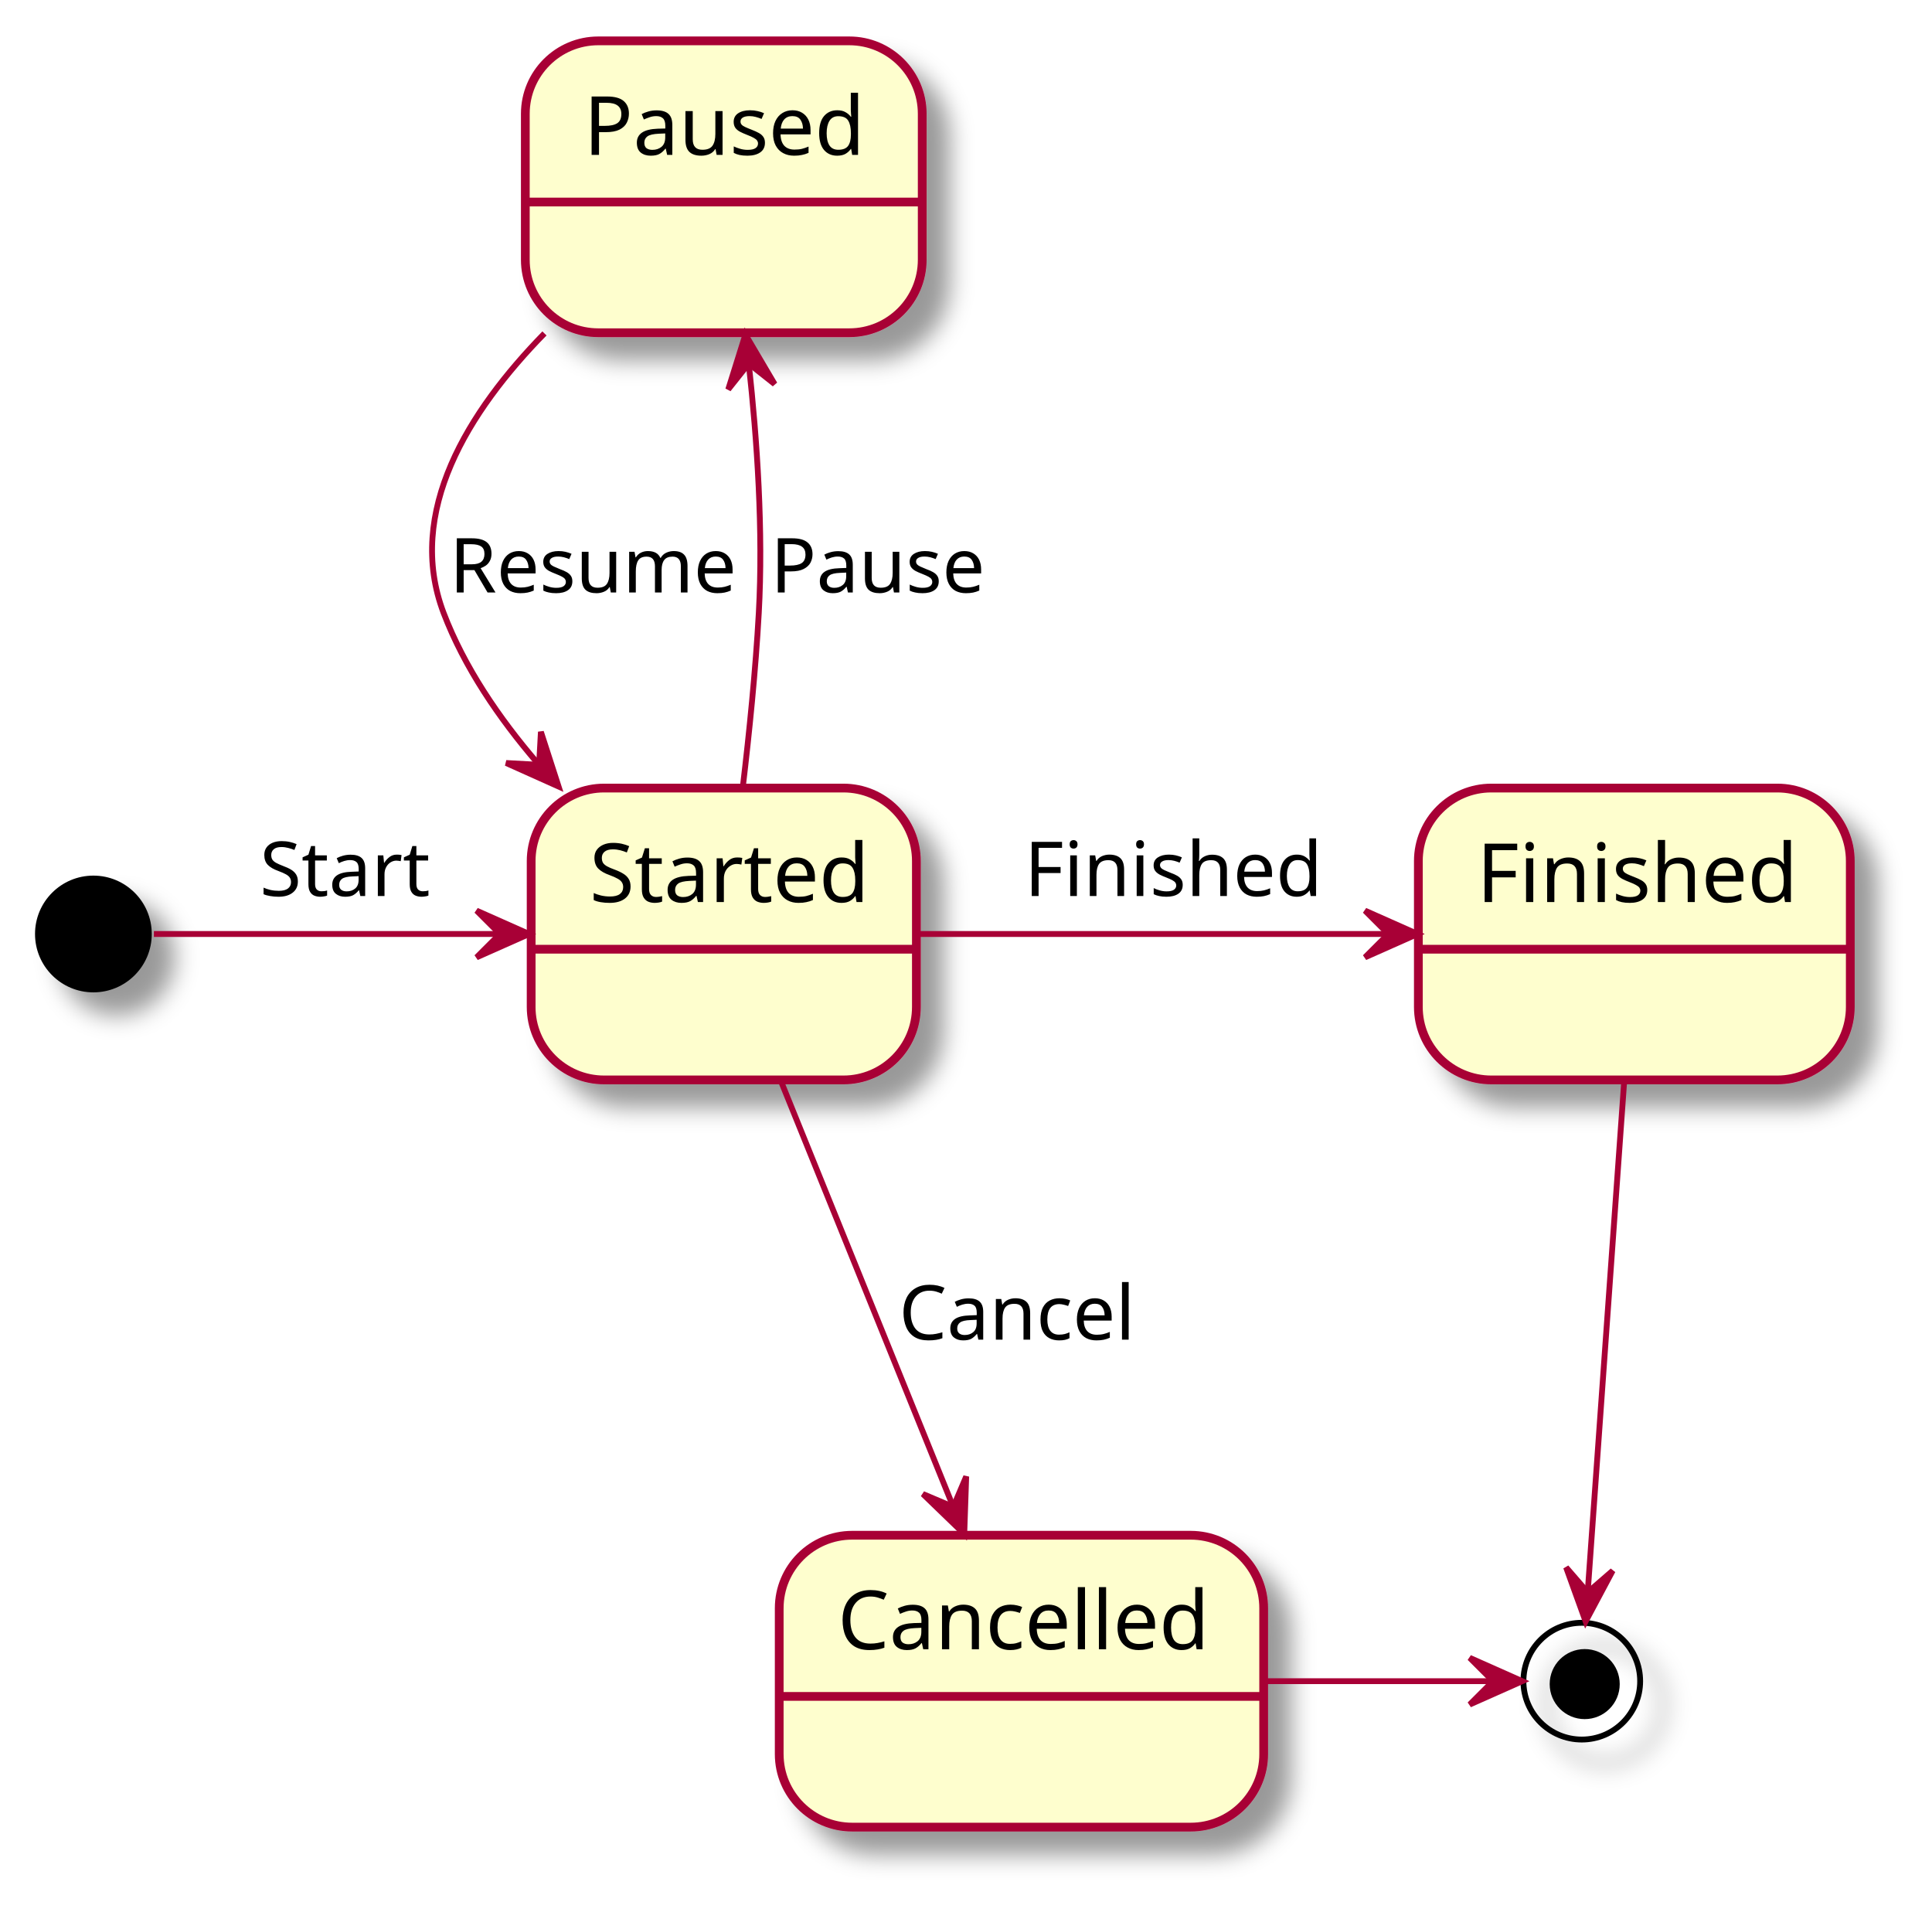
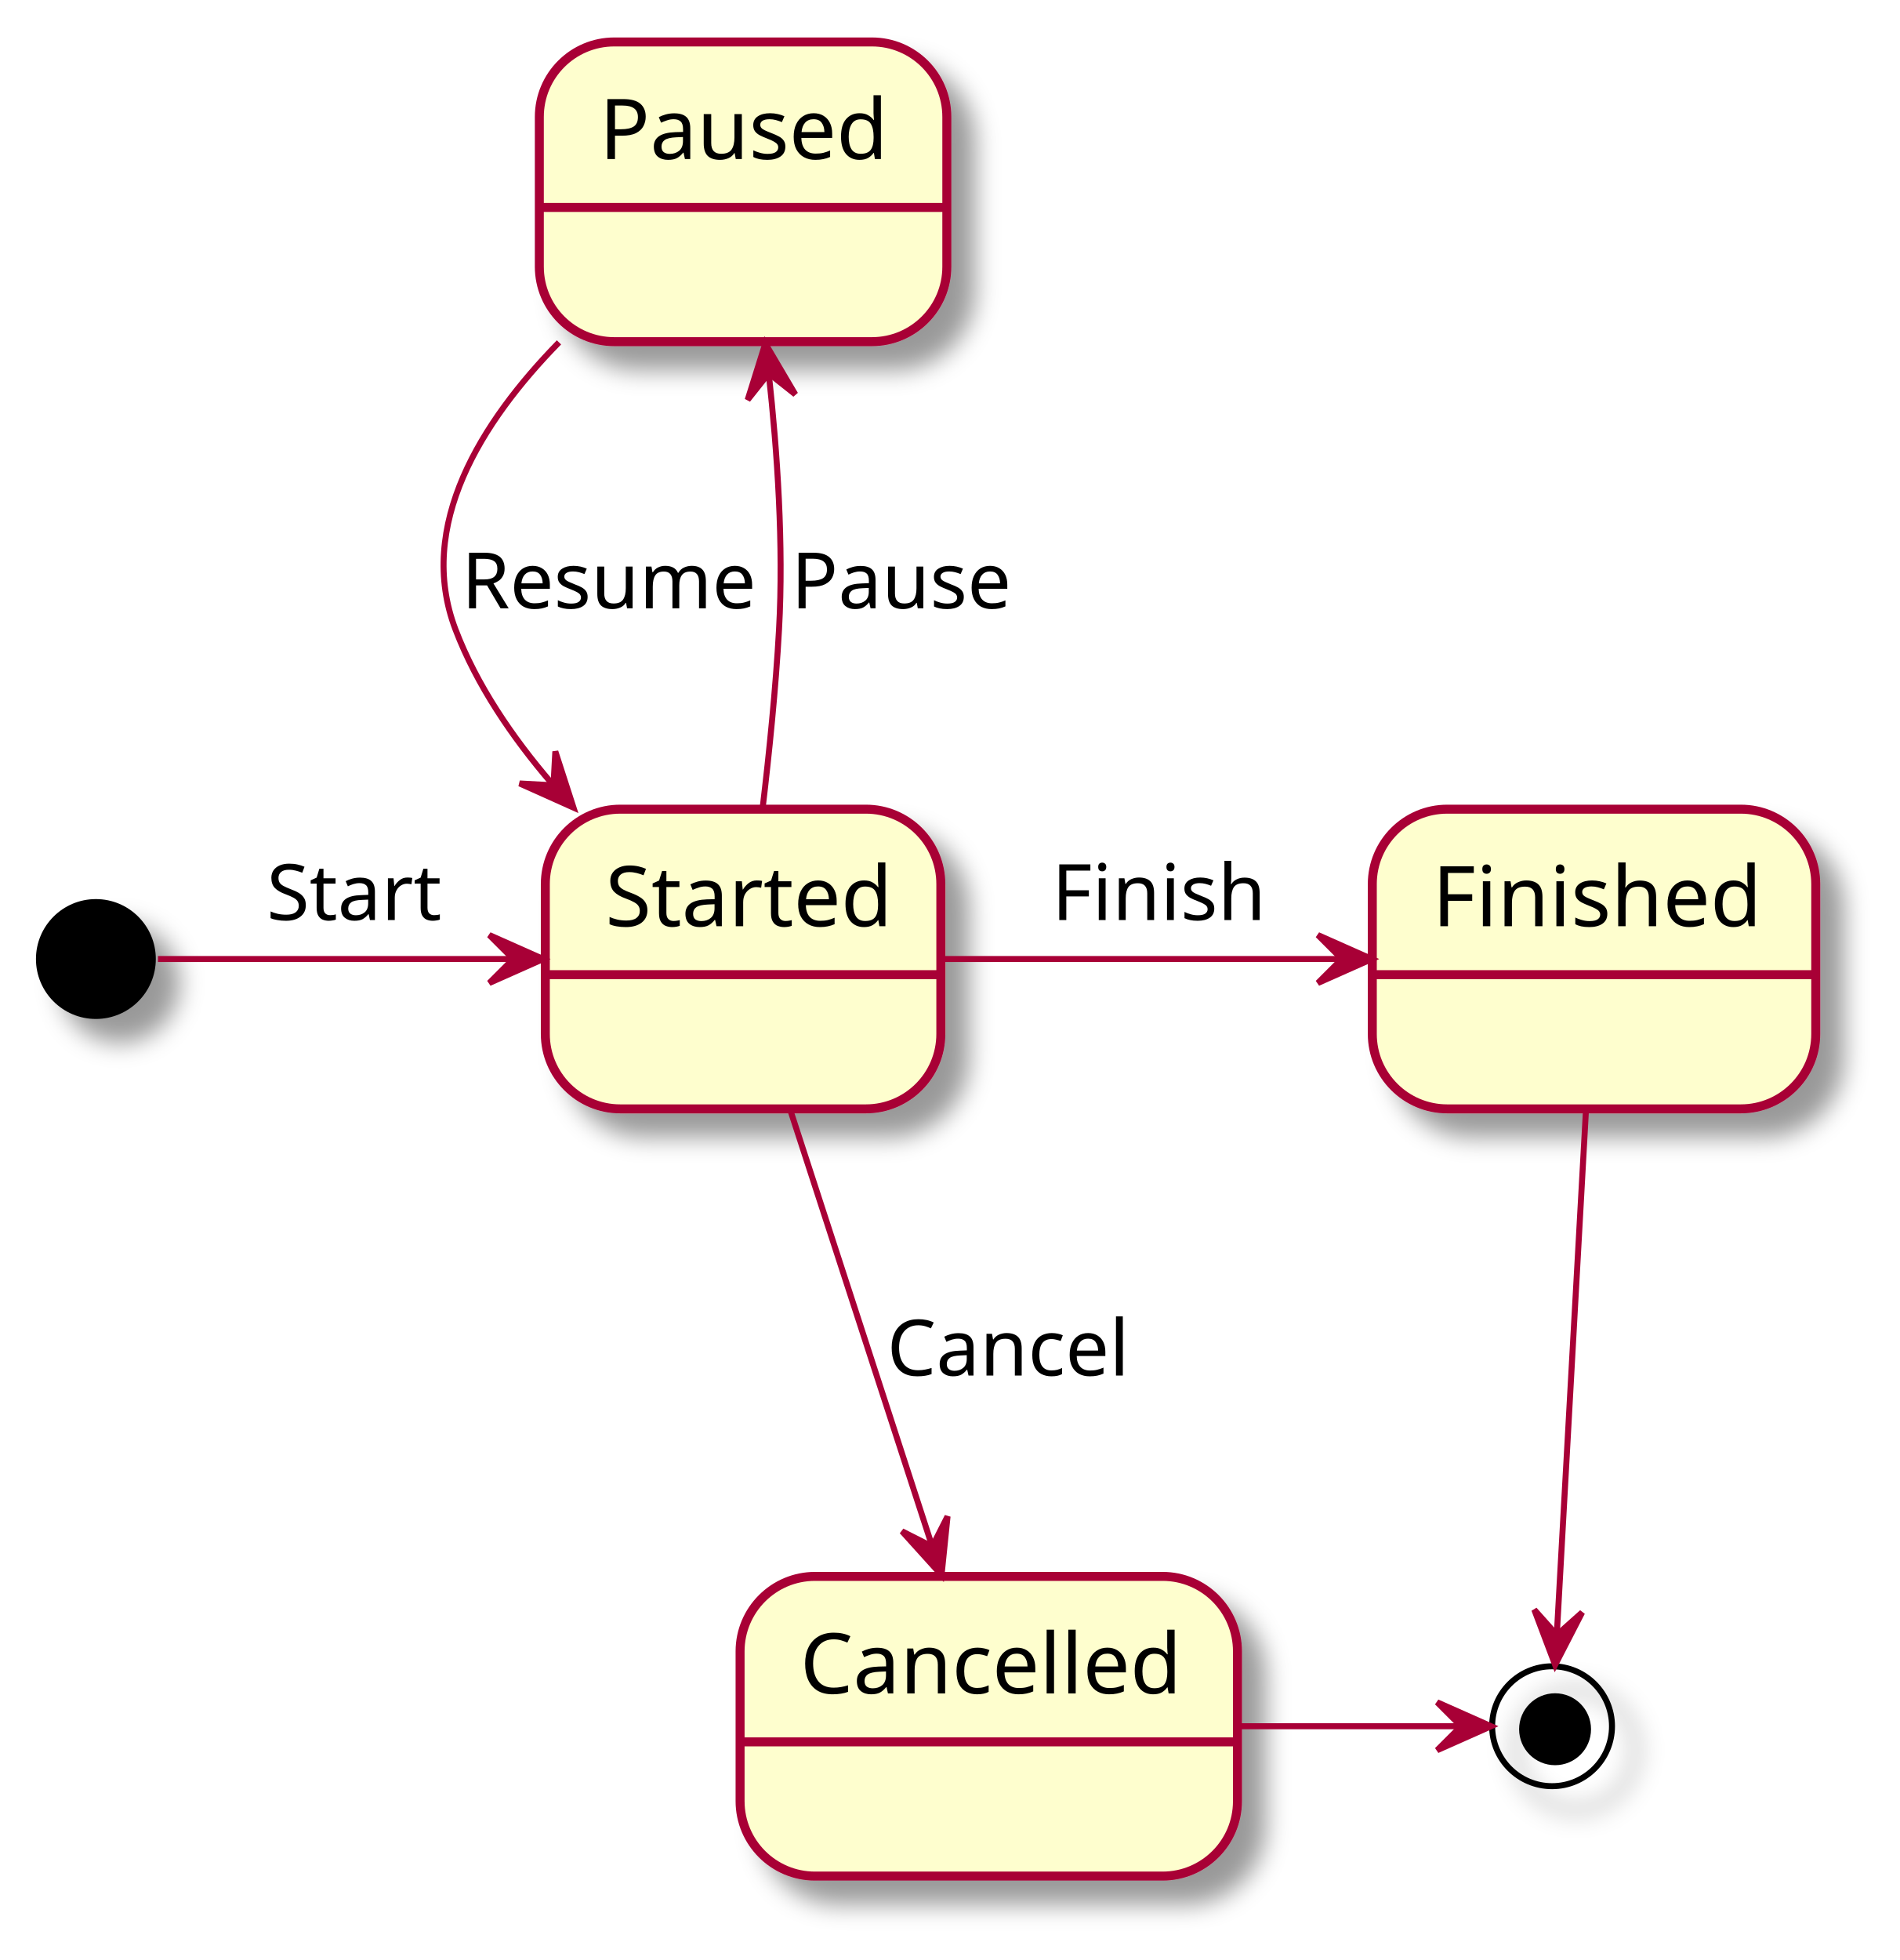
- <svg xmlns="http://www.w3.org/2000/svg" contentScriptType="application/ecmascript" contentStyleType="text/css" height="327px" preserveAspectRatio="none" style="width:331px;height:327px;" version="1.1" viewBox="0 0 331 327" width="331px" zoomAndPan="magnify">
+ <svg xmlns="http://www.w3.org/2000/svg" contentScriptType="application/ecmascript" contentStyleType="text/css" height="327px" preserveAspectRatio="none" style="width:317px;height:327px;" version="1.1" viewBox="0 0 317 327" width="317px" zoomAndPan="magnify">
  <defs>
-     <filter height="300%" id="fm9mbx12chkxv" width="300%" x="-1" y="-1">
+     <filter height="300%" id="ffu44qk4z9ra1" width="300%" x="-1" y="-1">
      <feGaussianBlur result="blurOut" stdDeviation="2.0" />
      <feColorMatrix in="blurOut" result="blurOut2" type="matrix" values="0 0 0 0 0 0 0 0 0 0 0 0 0 0 0 0 0 0 .4 0" />
      <feOffset dx="4.0" dy="4.0" in="blurOut2" result="blurOut3" />
      <feBlend in="SourceGraphic" in2="blurOut3" mode="normal" />
    </filter>
  </defs>
  <g>
-     <ellipse cx="16" cy="160" fill="#000000" filter="url(#fm9mbx12chkxv)" rx="10" ry="10" style="stroke:none;stroke-width:1.0;" />
+     <ellipse cx="16" cy="160" fill="#000000" filter="url(#ffu44qk4z9ra1)" rx="10" ry="10" style="stroke:none;stroke-width:1.0;" />
    <g id="Started">
-       <rect fill="#FEFECE" filter="url(#fm9mbx12chkxv)" height="50" rx="12.5" ry="12.5" style="stroke:#A80036;stroke-width:1.5;" width="66" x="91" y="135" />
+       <rect fill="#FEFECE" filter="url(#ffu44qk4z9ra1)" height="50" rx="12.5" ry="12.5" style="stroke:#A80036;stroke-width:1.5;" width="66" x="91" y="135" />
      <line style="stroke:#A80036;stroke-width:1.5;" x1="91" x2="157" y1="162.609" y2="162.609" />
      <text fill="#000000" font-family="sans-serif" font-size="14" lengthAdjust="spacingAndGlyphs" textLength="46" x="101" y="154.533">Started</text>
    </g>
    <g id="Paused">
-       <rect fill="#FEFECE" filter="url(#fm9mbx12chkxv)" height="50" rx="12.5" ry="12.5" style="stroke:#A80036;stroke-width:1.5;" width="68" x="90" y="7" />
+       <rect fill="#FEFECE" filter="url(#ffu44qk4z9ra1)" height="50" rx="12.5" ry="12.5" style="stroke:#A80036;stroke-width:1.5;" width="68" x="90" y="7" />
      <line style="stroke:#A80036;stroke-width:1.5;" x1="90" x2="158" y1="34.609" y2="34.609" />
      <text fill="#000000" font-family="sans-serif" font-size="14" lengthAdjust="spacingAndGlyphs" textLength="48" x="100" y="26.533">Paused</text>
    </g>
    <g id="Cancelled">
-       <rect fill="#FEFECE" filter="url(#fm9mbx12chkxv)" height="50" rx="12.5" ry="12.5" style="stroke:#A80036;stroke-width:1.5;" width="83" x="133.5" y="263" />
-       <line style="stroke:#A80036;stroke-width:1.5;" x1="133.5" x2="216.5" y1="290.609" y2="290.609" />
-       <text fill="#000000" font-family="sans-serif" font-size="14" lengthAdjust="spacingAndGlyphs" textLength="63" x="143.5" y="282.533">Cancelled</text>
+       <rect fill="#FEFECE" filter="url(#ffu44qk4z9ra1)" height="50" rx="12.5" ry="12.5" style="stroke:#A80036;stroke-width:1.5;" width="83" x="123.5" y="263" />
+       <line style="stroke:#A80036;stroke-width:1.5;" x1="123.5" x2="206.5" y1="290.609" y2="290.609" />
+       <text fill="#000000" font-family="sans-serif" font-size="14" lengthAdjust="spacingAndGlyphs" textLength="63" x="133.5" y="282.533">Cancelled</text>
    </g>
    <g id="Finished">
-       <rect fill="#FEFECE" filter="url(#fm9mbx12chkxv)" height="50" rx="12.5" ry="12.5" style="stroke:#A80036;stroke-width:1.5;" width="74" x="243" y="135" />
-       <line style="stroke:#A80036;stroke-width:1.5;" x1="243" x2="317" y1="162.609" y2="162.609" />
-       <text fill="#000000" font-family="sans-serif" font-size="14" lengthAdjust="spacingAndGlyphs" textLength="54" x="253" y="154.533">Finished</text>
+       <rect fill="#FEFECE" filter="url(#ffu44qk4z9ra1)" height="50" rx="12.5" ry="12.5" style="stroke:#A80036;stroke-width:1.5;" width="74" x="229" y="135" />
+       <line style="stroke:#A80036;stroke-width:1.5;" x1="229" x2="303" y1="162.609" y2="162.609" />
+       <text fill="#000000" font-family="sans-serif" font-size="14" lengthAdjust="spacingAndGlyphs" textLength="54" x="239" y="154.533">Finished</text>
    </g>
-     <ellipse cx="271" cy="288" fill="none" filter="url(#fm9mbx12chkxv)" rx="10" ry="10" style="stroke:#000000;stroke-width:1.0;" />
-     <ellipse cx="271.5" cy="288.5" fill="#000000" rx="6" ry="6" style="stroke:none;stroke-width:1.0;" />
+     <ellipse cx="259" cy="288" fill="none" filter="url(#ffu44qk4z9ra1)" rx="10" ry="10" style="stroke:#000000;stroke-width:1.0;" />
+     <ellipse cx="259.5" cy="288.5" fill="#000000" rx="6" ry="6" style="stroke:none;stroke-width:1.0;" />
    <path d="M26.36,160 C39.94,160 64.54,160 85.65,160 " fill="none" id="*start-to-Started" style="stroke:#A80036;stroke-width:1.0;" />
    <polygon fill="#A80036" points="90.65,160,81.65,156,85.65,160,81.65,164,90.65,160" style="stroke:#A80036;stroke-width:1.0;" />
    <text fill="#000000" font-family="sans-serif" font-size="13" lengthAdjust="spacingAndGlyphs" textLength="28" x="44.5" y="153.495">Start</text>
    <path d="M128.29,62.36 C129.72,75.41 130.78,90.96 130,105 C129.46,114.79 128.37,125.54 127.26,134.85 " fill="none" id="Paused-backto-Started" style="stroke:#A80036;stroke-width:1.0;" />
    <polygon fill="#A80036" points="127.71,57.31,124.764,66.708,128.281,62.277,132.712,65.794,127.71,57.31" style="stroke:#A80036;stroke-width:1.0;" />
    <text fill="#000000" font-family="sans-serif" font-size="13" lengthAdjust="spacingAndGlyphs" textLength="37" x="132" y="101.495">Pause</text>
    <path d="M93.28,57.12 C80.26,70.43 69.43,87.73 76,105 C79.54,114.3 85.49,123.02 92.02,130.63 " fill="none" id="Paused-to-Started" style="stroke:#A80036;stroke-width:1.0;" />
    <polygon fill="#A80036" points="95.7,134.74,92.67,125.369,92.362,131.017,86.714,130.709,95.7,134.74" style="stroke:#A80036;stroke-width:1.0;" />
    <text fill="#000000" font-family="sans-serif" font-size="13" lengthAdjust="spacingAndGlyphs" textLength="48" x="77" y="101.495">Resume</text>
-     <path d="M133.83,185.29 C142.23,206.04 154.32,235.92 163.23,257.93 " fill="none" id="Started-to-Cancelled" style="stroke:#A80036;stroke-width:1.0;" />
-     <polygon fill="#A80036" points="165.2,262.78,165.535,252.937,163.326,258.145,158.118,255.936,165.2,262.78" style="stroke:#A80036;stroke-width:1.0;" />
-     <text fill="#000000" font-family="sans-serif" font-size="13" lengthAdjust="spacingAndGlyphs" textLength="40" x="154" y="229.495">Cancel</text>
-     <path d="M157.08,160 C180.55,160 212.24,160 237.56,160 " fill="none" id="Started-to-Finished" style="stroke:#A80036;stroke-width:1.0;" />
-     <polygon fill="#A80036" points="242.86,160,233.86,156,237.86,160,233.86,164,242.86,160" style="stroke:#A80036;stroke-width:1.0;" />
-     <text fill="#000000" font-family="sans-serif" font-size="13" lengthAdjust="spacingAndGlyphs" textLength="49" x="175.5" y="153.495">Finished</text>
-     <path d="M278.26,185.29 C276.42,211.16 273.55,251.23 272.03,272.54 " fill="none" id="Finished-to-*end" style="stroke:#A80036;stroke-width:1.0;" />
-     <polygon fill="#A80036" points="271.66,277.77,276.293,269.079,272.017,272.783,268.313,268.507,271.66,277.77" style="stroke:#A80036;stroke-width:1.0;" />
-     <path d="M216.62,288 C229.63,288 242.63,288 255.63,288 " fill="none" id="Cancelled-to-*end" style="stroke:#A80036;stroke-width:1.0;" />
-     <polygon fill="#A80036" points="260.8,288,251.8,284,255.8,288,251.8,292,260.8,288" style="stroke:#A80036;stroke-width:1.0;" />
+     <path d="M131.91,185.29 C138.65,206.04 148.38,235.92 155.54,257.93 " fill="none" id="Started-to-Cancelled" style="stroke:#A80036;stroke-width:1.0;" />
+     <polygon fill="#A80036" points="157.12,262.78,158.122,252.982,155.565,258.028,150.519,255.471,157.12,262.78" style="stroke:#A80036;stroke-width:1.0;" />
+     <text fill="#000000" font-family="sans-serif" font-size="13" lengthAdjust="spacingAndGlyphs" textLength="40" x="148" y="229.495">Cancel</text>
+     <path d="M157.29,160 C177.18,160 202.62,160 223.89,160 " fill="none" id="Started-to-Finished" style="stroke:#A80036;stroke-width:1.0;" />
+     <polygon fill="#A80036" points="228.92,160,219.92,156,223.92,160,219.92,164,228.92,160" style="stroke:#A80036;stroke-width:1.0;" />
+     <text fill="#000000" font-family="sans-serif" font-size="13" lengthAdjust="spacingAndGlyphs" textLength="35" x="175.5" y="153.495">Finish</text>
+     <path d="M264.65,185.29 C263.21,211.16 260.99,251.23 259.8,272.54 " fill="none" id="Finished-to-*end" style="stroke:#A80036;stroke-width:1.0;" />
+     <polygon fill="#A80036" points="259.51,277.77,264.017,269.013,259.795,272.778,256.03,268.557,259.51,277.77" style="stroke:#A80036;stroke-width:1.0;" />
+     <path d="M206.86,288 C219.1,288 231.33,288 243.57,288 " fill="none" id="Cancelled-to-*end" style="stroke:#A80036;stroke-width:1.0;" />
+     <polygon fill="#A80036" points="248.82,288,239.82,284,243.82,288,239.82,292,248.82,288" style="stroke:#A80036;stroke-width:1.0;" />
  </g>
</svg>
